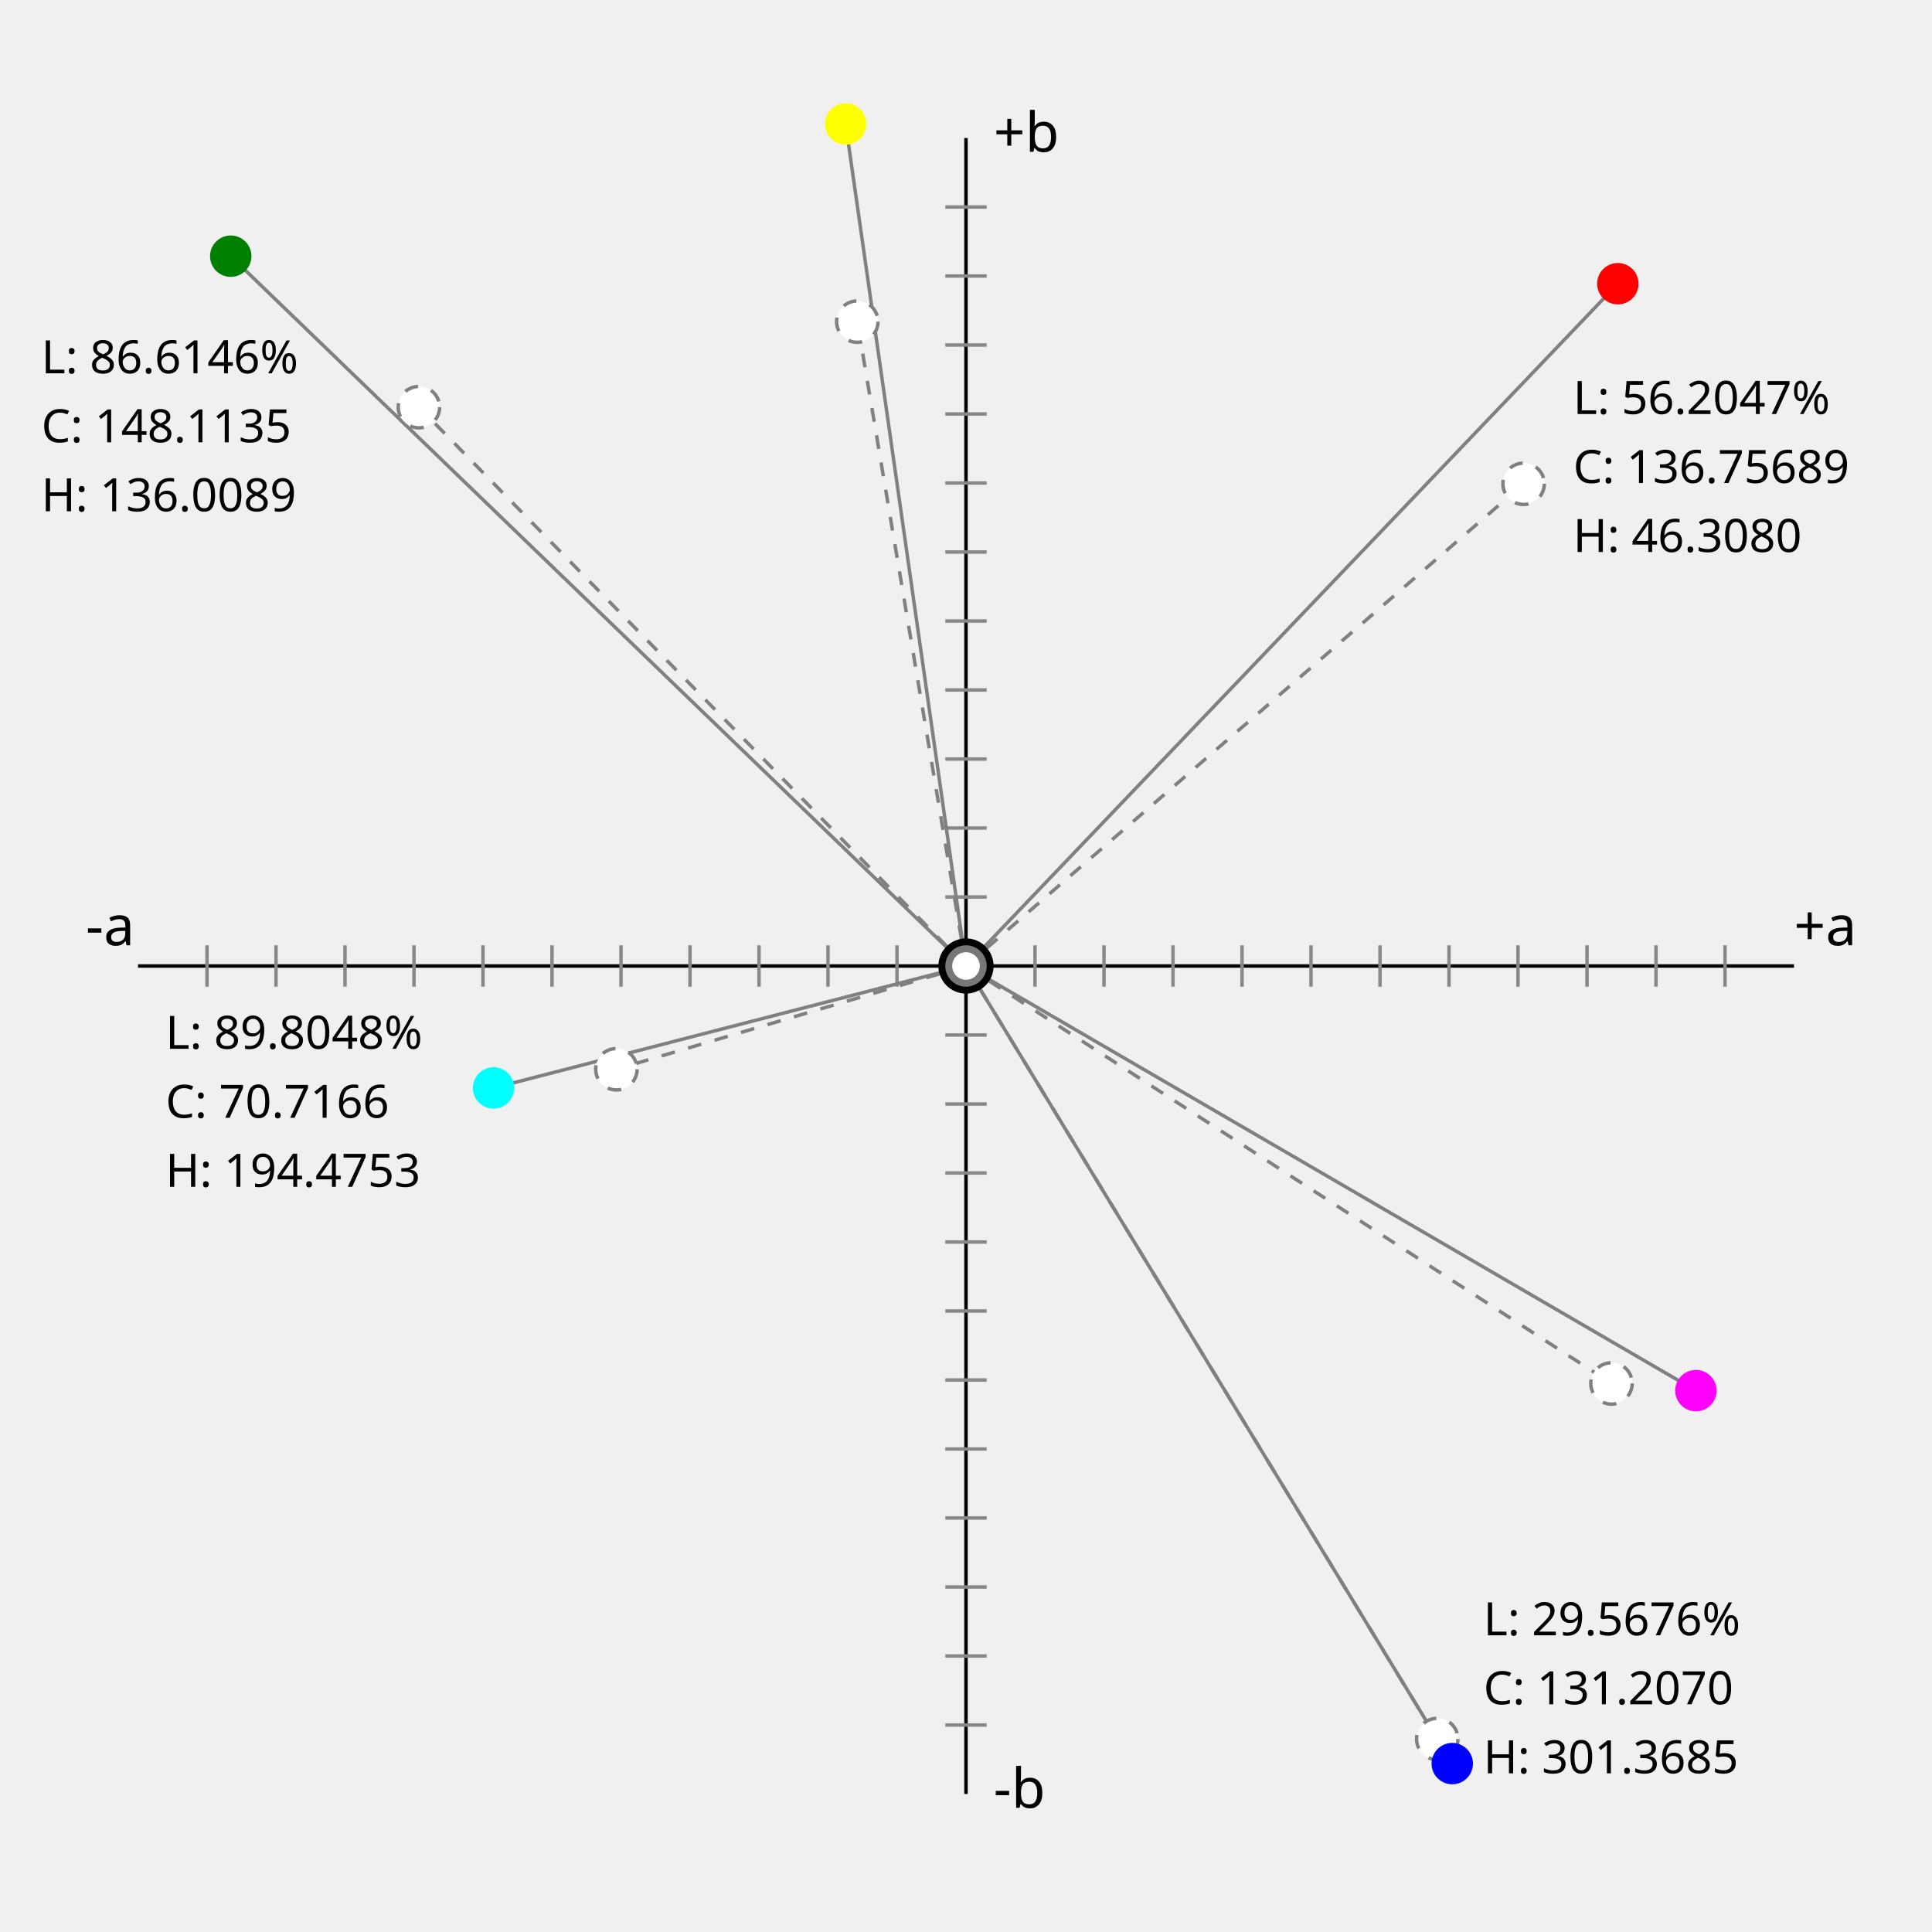
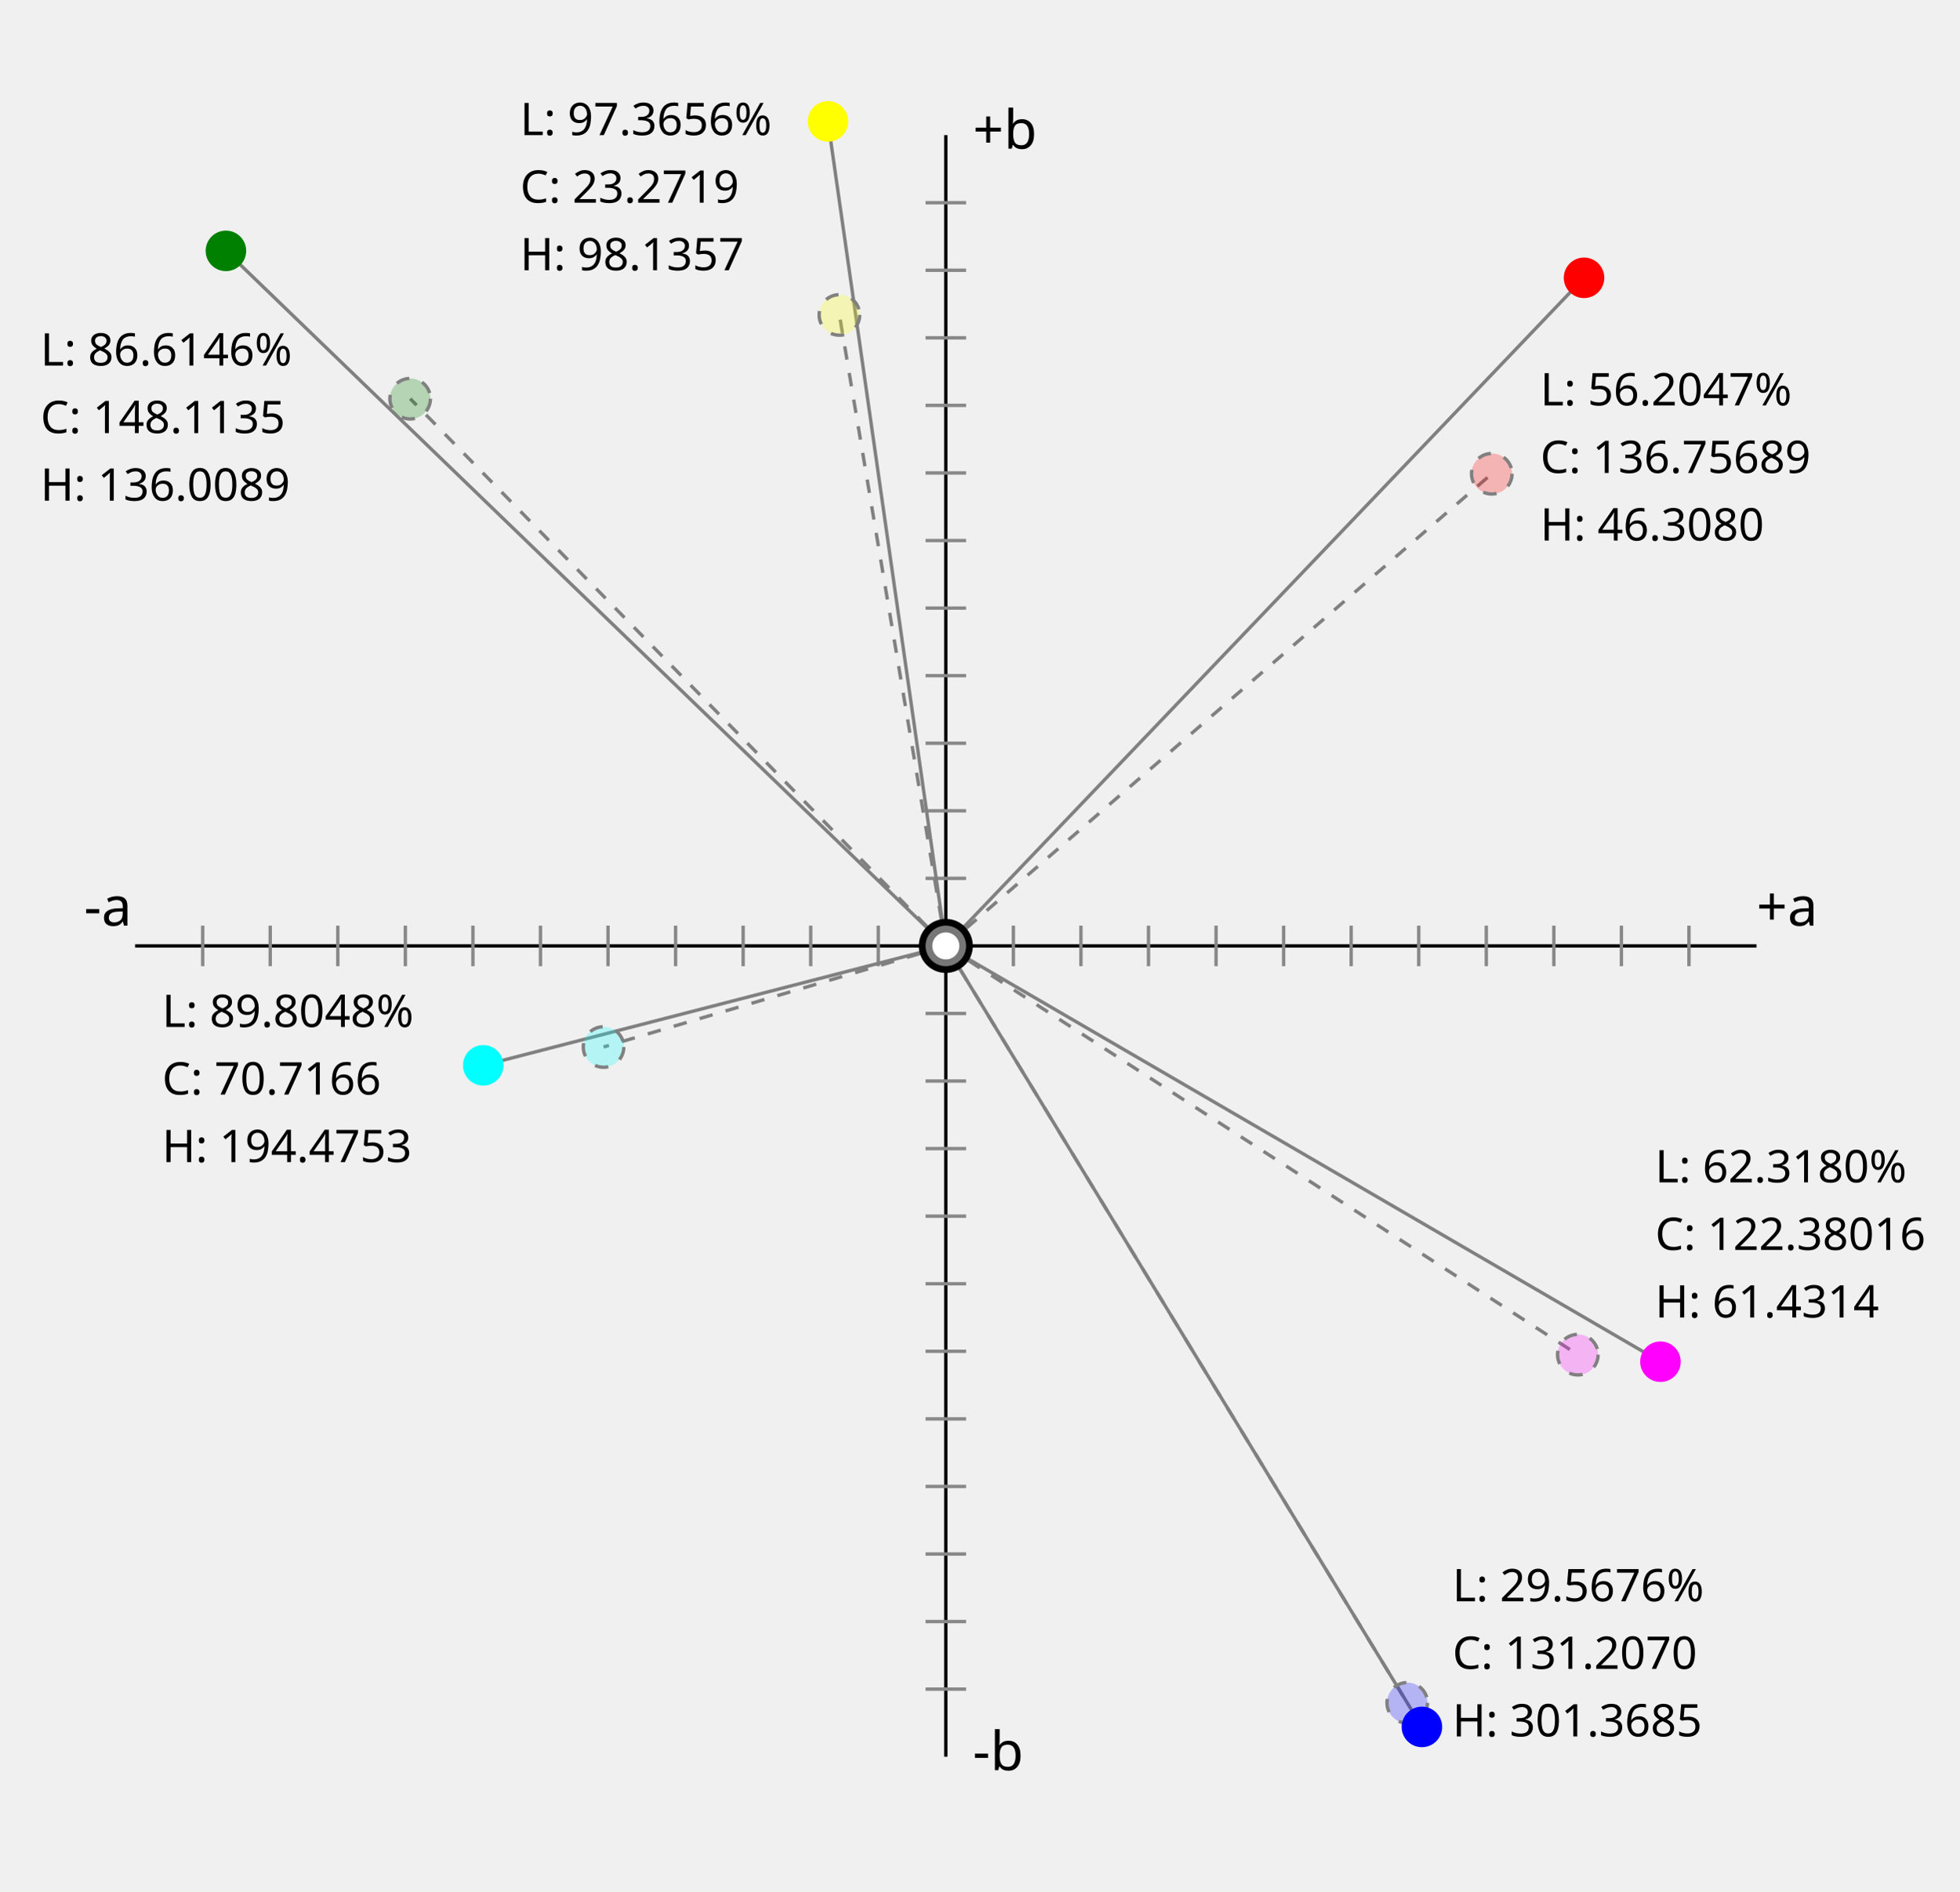
- <svg xmlns="http://www.w3.org/2000/svg" viewBox="-140 -140 280 280" overflow="visible">
+ <svg xmlns="http://www.w3.org/2000/svg" viewBox="-140 -140 290 280" overflow="visible">
  <defs>
    <circle id="color-spot" r="3" stroke="none" />
-     <circle id="rgb-spot" r="3" fill="white" stroke="gray" stroke-width="0.5" stroke-dasharray="2 2" stroke-linecap="butt" />
+     <circle id="rgb-spot" r="3" fill-opacity="0.25" stroke="gray" stroke-width="0.5" stroke-dasharray="2 2" stroke-linecap="butt" />
    <g id="axis" fill="none" stroke-width="0.5">
      <path stroke="black" d="M-120 0 120 0" />
      <path stroke="#888" d=" M110,-3 v6 M100,-3 v6 M90,-3 v6 M80,-3 v6 M70,-3 v6 M60,-3 v6 M50,-3 v6 M40,-3 v6 M30,-3 v6 M20,-3 v6 M10,-3 v6 M-10,-3 v6 M-20,-3 v6 M-30,-3 v6 M-40,-3 v6 M-50,-3 v6 M-60,-3 v6 M-70,-3 v6 M-80,-3 v6 M-90,-3 v6 M-100,-3 v6 M-110,-3 v6" />
    </g>
  </defs>
  <use href="#axis" transform="" />
  <use href="#axis" transform="rotate(90)" />
  <g fill="none" stroke="gray" stroke-width="0.5">
    <path stroke-dasharray="2 2" stroke-linecap="butt" d=" M0,0 80.81,-69.88 M0,0 -79.28,-80.99 M0,0 68.29,112.02 M0,0 -50.66,14.96 M0,0 93.54,60.49 M0,0 -15.75,-93.38 " />
-     <path d=" M0,0 94.469,-98.883 M0,0 -106.559,-102.871 M0,0 70.472,115.594  M0,0 -68.471,17.676 M0,0 105.781,61.540 M0,0 -17.445,-122.031 " />
+     <path d=" M0,0 94.469,-98.883 M0,0 -106.559,-102.871 M0,0 70.472,115.594 M0,0 -68.471,17.676 M0,0 105.781,61.540 M0,0 -17.445,-122.031 " />
  </g>
  <g>
-     <use href="#rgb-spot" transform="translate(80.81247, -69.88502)" />
-     <use href="#rgb-spot" transform="translate(-79.28729, -80.99026)" />
-     <use href="#rgb-spot" transform="translate(68.2986, 112.0294)" />
-     <use href="#rgb-spot" transform="translate(-50.66544, 14.96202)" />
-     <use href="#rgb-spot" transform="translate(93.54999, 60.49854)" />
-     <use href="#rgb-spot" transform="translate(-15.75289, -93.38841)" />
+     <use href="#rgb-spot" fill="red" transform="translate(80.81247, -69.88502)" />
+     <use href="#rgb-spot" fill="green" transform="translate(-79.28729, -80.99026)" />
+     <use href="#rgb-spot" fill="blue" transform="translate(68.2986, 112.0294)" />
+     <use href="#rgb-spot" fill="cyan" transform="translate(-50.66544, 14.96202)" />
+     <use href="#rgb-spot" fill="magenta" transform="translate(93.54999, 60.49854)" />
+     <use href="#rgb-spot" fill="yellow" transform="translate(-15.75289, -93.38841)" />
  </g>
  <g>
    <use href="#color-spot" fill="red" transform="translate(94.46921, -98.88385)" />
    <use href="#color-spot" fill="green" transform="translate(-106.5598, -102.8718)" />
    <use href="#color-spot" fill="blue" transform="translate(70.47202, 115.5944)" />
    <use href="#color-spot" fill="cyan" transform="translate(-68.4718, 17.67648)" />
    <use href="#color-spot" fill="magenta" transform="translate(105.7812, 61.5405)" />
    <use href="#color-spot" fill="yellow" transform="translate(-17.44523, -122.0312)" />
  </g>
  <circle r="4" />
  <circle r="3" fill="#777" />
  <circle r="2" fill="#fff" />
  <g font-family="sans-serif" font-size="6pt">
    <text x="120" y="-3">+a</text>
    <text x="-120.5" y="-3" text-anchor="end">-a</text>
    <text x="4" y="122">-b</text>
    <text x="4" y="-118">+b</text>
  </g>
  <g font-family="sans-serif" font-size="5pt">
    <text x="88" y="-80">L: 56.2047%<tspan x="88" dy="10">C: 136.75689<tspan x="88" dy="10">H: 46.3080</tspan>
      </tspan>
    </text>
    <text x="-134" y="-85.9">L: 86.6146%<tspan x="-134" dy="10">C: 148.1135<tspan x="-134" dy="10">H: 136.0089</tspan>
      </tspan>
    </text>
    <text x="75" y="97">L: 29.5676%<tspan x="75" dy="10">C: 131.2070<tspan x="75" dy="10">H: 301.3685</tspan>
      </tspan>
    </text>
    <text x="-116" y="12">L: 89.8048%<tspan x="-116" dy="10">C: 70.7166<tspan x="-116" dy="10">H: 194.4753</tspan>
      </tspan>
    </text>
+     <text x="105" y="35">L: 62.3180%<tspan x="105" dy="10">C: 122.38016<tspan x="105" dy="10">H: 61.4314</tspan>
+       </tspan>
+     </text>
+     <text x="-63" y="-120">L: 97.3656%<tspan x="-63" dy="10">C: 23.2719<tspan x="-63" dy="10">H: 98.1357</tspan>
+       </tspan>
+     </text>
  </g>
</svg>
